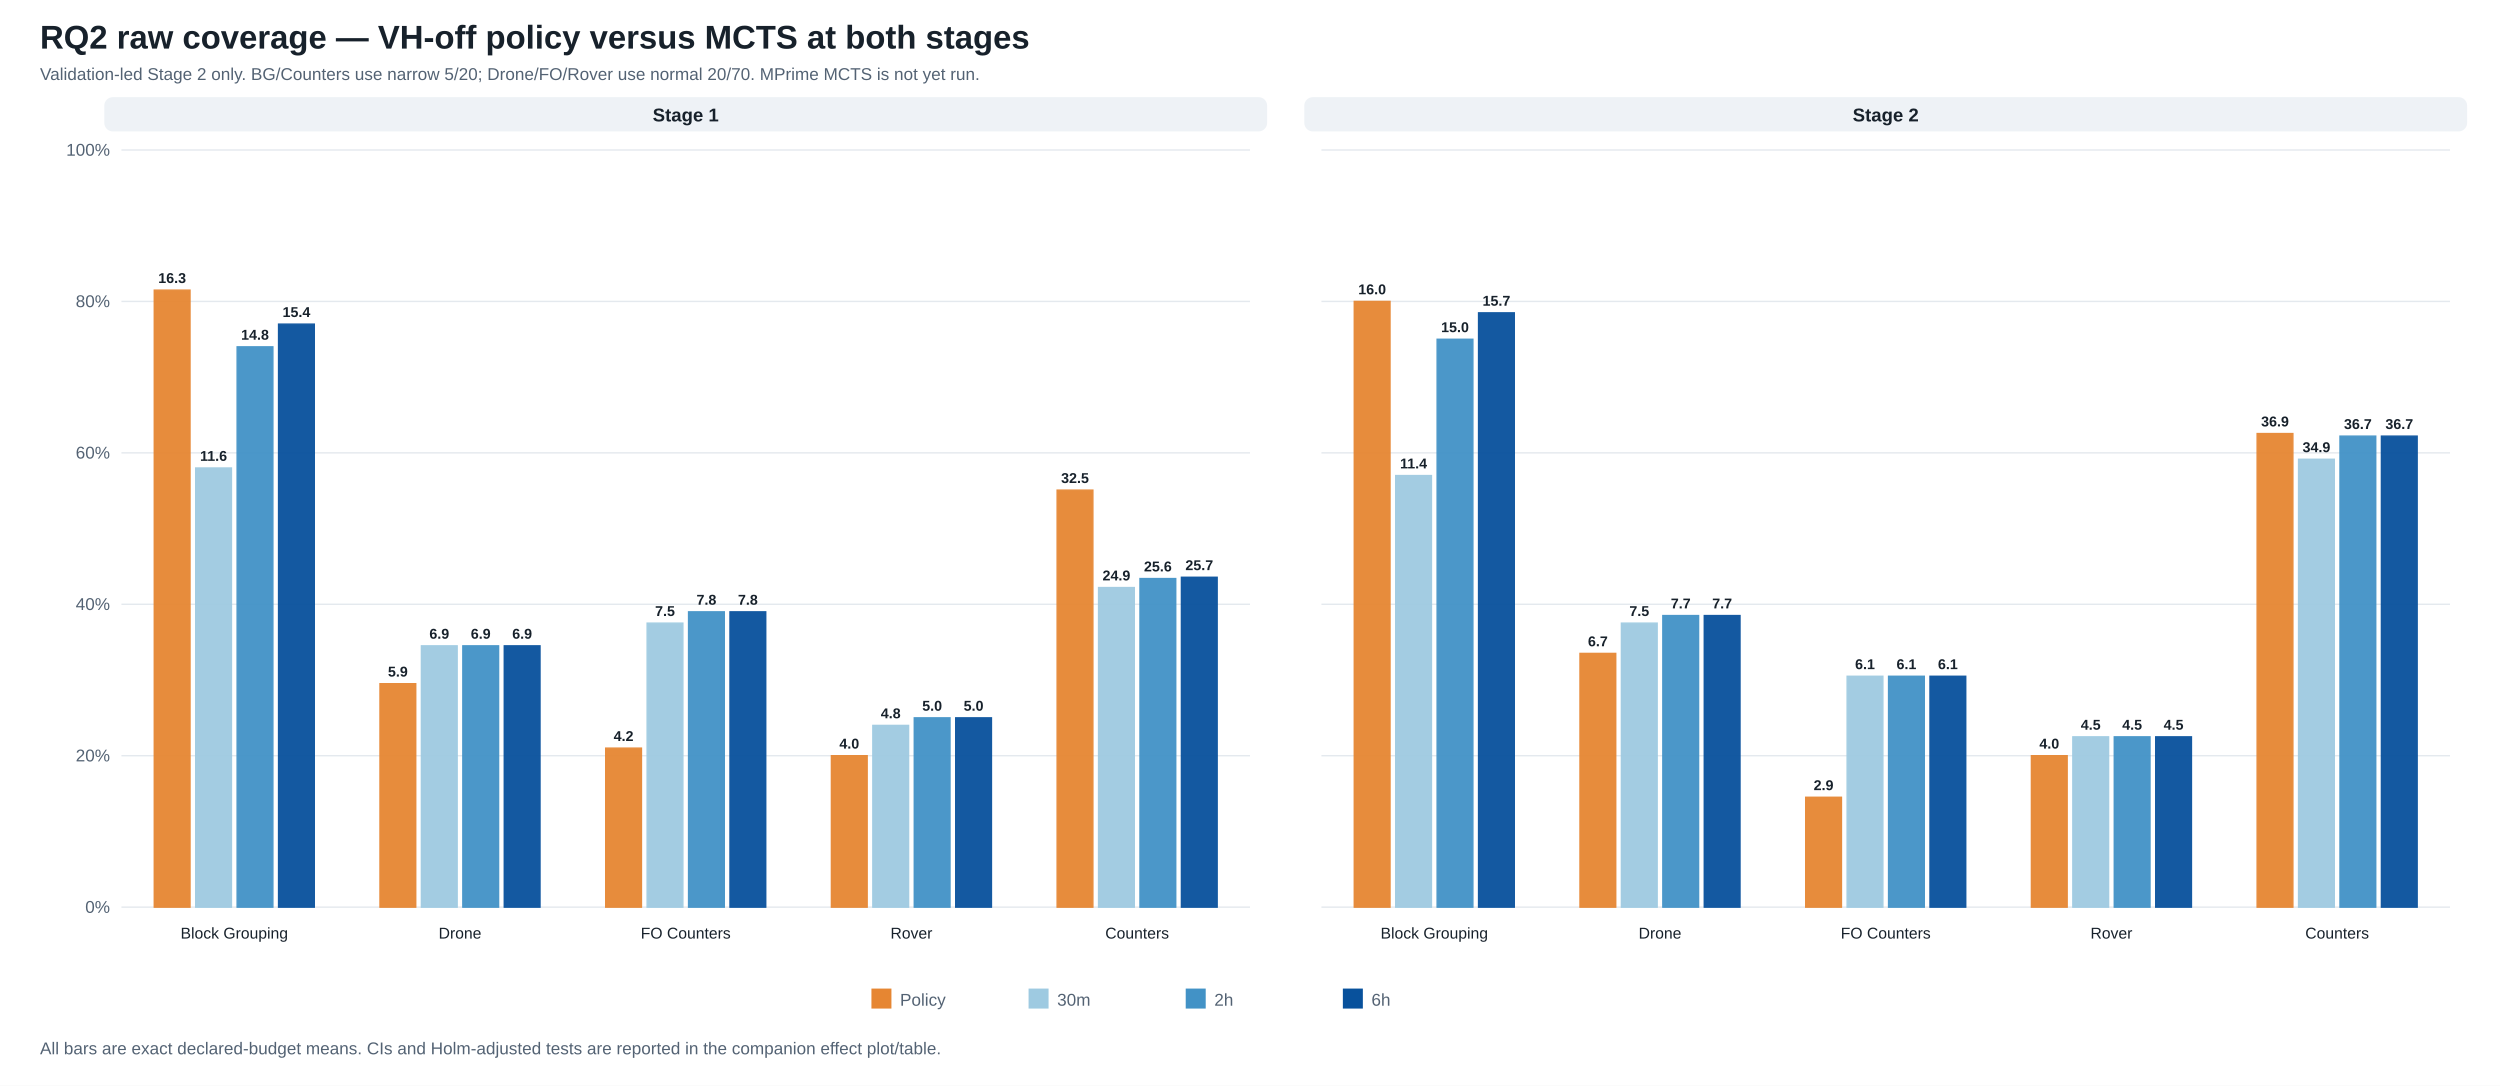
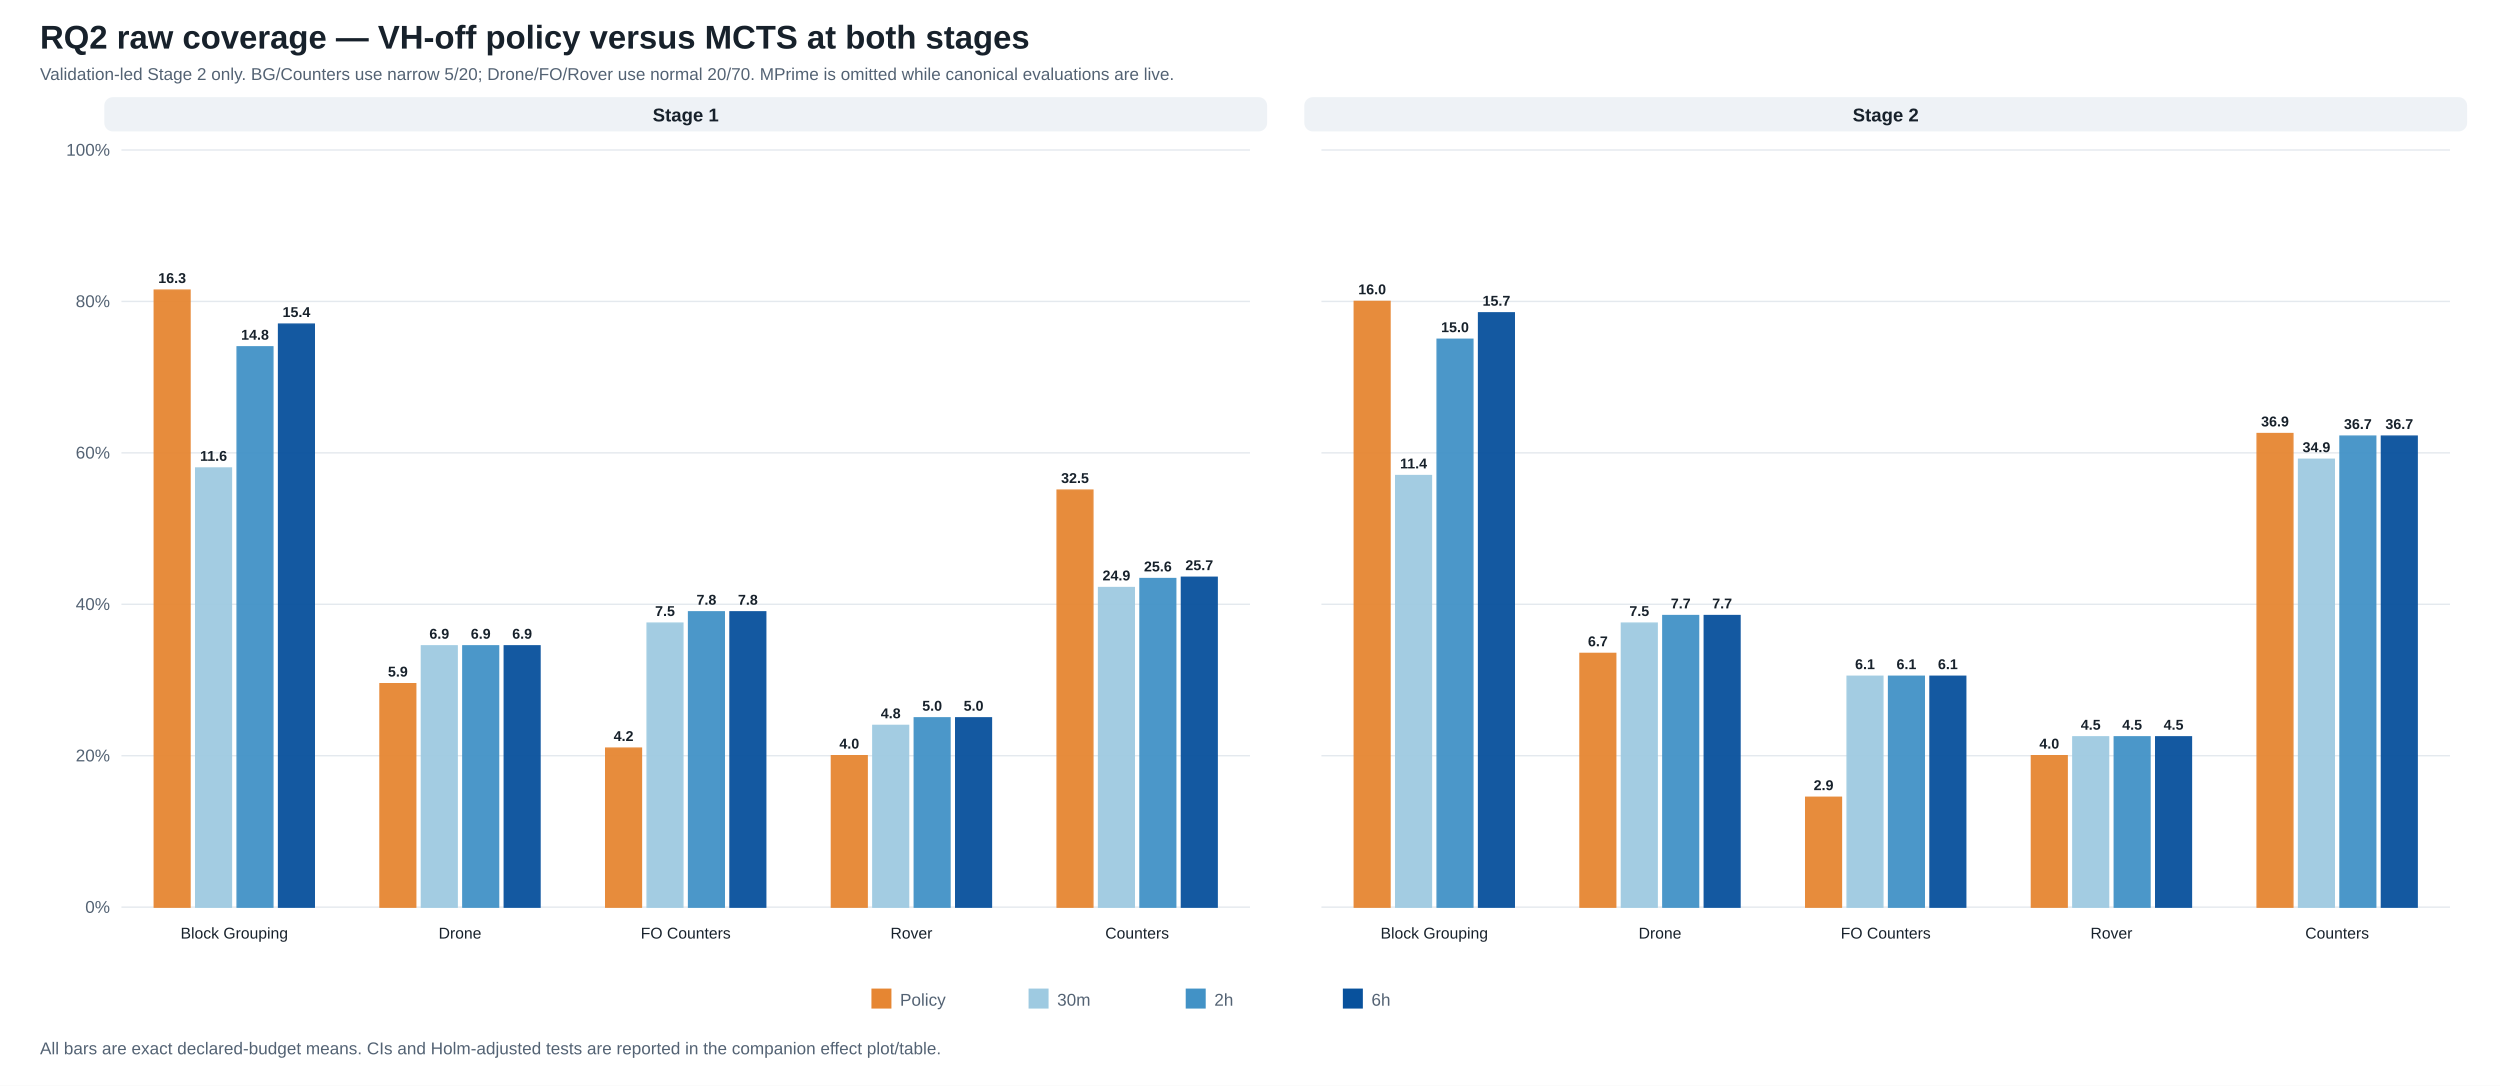
<svg xmlns="http://www.w3.org/2000/svg" width="1750" height="760" viewBox="0 0 1750 760">
  <rect width="100%" height="100%" fill="white" />
  <style>text{font-family:Segoe UI,Arial,sans-serif;fill:#17212b}.title{font-size:23px;font-weight:700}.sub{font-size:12px;fill:#536273}.label{font-size:11px}.head{font-size:13px;font-weight:700}.value{font-size:10px;font-weight:600}</style>
  <text x="28" y="34" class="title">RQ2 raw coverage — VH-off policy versus MCTS at both stages</text>
-   <text x="28" y="56" class="sub">Validation-led Stage 2 only. BG/Counters use narrow 5/20; Drone/FO/Rover use normal 20/70. MPrime MCTS is not yet run.</text>
+   <text x="28" y="56" class="sub">Validation-led Stage 2 only. BG/Counters use narrow 5/20; Drone/FO/Rover use normal 20/70. MPrime is omitted while canonical evaluations are live.</text>
  <rect x="73" y="68" width="814" height="24" rx="6" fill="#eef2f6" />
  <text x="480.0" y="85" text-anchor="middle" class="head">Stage 1</text>
  <line x1="85" y1="635.0" x2="875" y2="635.0" stroke="#e4e9ee" />
  <text x="77" y="639.0" text-anchor="end" class="sub">0%</text>
  <line x1="85" y1="529.0" x2="875" y2="529.0" stroke="#e4e9ee" />
  <text x="77" y="533.0" text-anchor="end" class="sub">20%</text>
  <line x1="85" y1="423.0" x2="875" y2="423.0" stroke="#e4e9ee" />
  <text x="77" y="427.0" text-anchor="end" class="sub">40%</text>
  <line x1="85" y1="317.0" x2="875" y2="317.0" stroke="#e4e9ee" />
  <text x="77" y="321.0" text-anchor="end" class="sub">60%</text>
  <line x1="85" y1="211.0" x2="875" y2="211.0" stroke="#e4e9ee" />
  <text x="77" y="215.0" text-anchor="end" class="sub">80%</text>
  <line x1="85" y1="105.0" x2="875" y2="105.0" stroke="#e4e9ee" />
  <text x="77" y="109.0" text-anchor="end" class="sub">100%</text>
  <rect x="108.0" y="203.1" width="25" height="431.9" fill="#e68632" opacity="0.95" stroke="#e68632" stroke-dasharray="none" />
  <text x="120.5" y="198.1" text-anchor="middle" class="value">16.3</text>
  <rect x="137.0" y="327.6" width="25" height="307.4" fill="#9ecae1" opacity="0.95" stroke="#9ecae1" stroke-dasharray="none" />
  <text x="149.5" y="322.6" text-anchor="middle" class="value">11.6</text>
  <rect x="166.0" y="242.8" width="25" height="392.2" fill="#4292c6" opacity="0.95" stroke="#4292c6" stroke-dasharray="none" />
  <text x="178.5" y="237.8" text-anchor="middle" class="value">14.8</text>
  <rect x="195.0" y="226.9" width="25" height="408.1" fill="#08519c" opacity="0.95" stroke="#08519c" stroke-dasharray="none" />
  <text x="207.5" y="221.9" text-anchor="middle" class="value">15.4</text>
  <text x="164.0" y="657" text-anchor="middle" class="label">Block Grouping</text>
  <rect x="266.0" y="478.6" width="25" height="156.4" fill="#e68632" opacity="0.95" stroke="#e68632" stroke-dasharray="none" />
  <text x="278.5" y="473.6" text-anchor="middle" class="value">5.9</text>
  <rect x="295.0" y="452.1" width="25" height="182.9" fill="#9ecae1" opacity="0.95" stroke="#9ecae1" stroke-dasharray="none" />
  <text x="307.5" y="447.1" text-anchor="middle" class="value">6.9</text>
  <rect x="324.0" y="452.1" width="25" height="182.9" fill="#4292c6" opacity="0.95" stroke="#4292c6" stroke-dasharray="none" />
  <text x="336.5" y="447.1" text-anchor="middle" class="value">6.9</text>
  <rect x="353.0" y="452.1" width="25" height="182.9" fill="#08519c" opacity="0.95" stroke="#08519c" stroke-dasharray="none" />
  <text x="365.5" y="447.1" text-anchor="middle" class="value">6.9</text>
  <text x="322.0" y="657" text-anchor="middle" class="label">Drone</text>
  <rect x="424.0" y="523.7" width="25" height="111.3" fill="#e68632" opacity="0.95" stroke="#e68632" stroke-dasharray="none" />
  <text x="436.5" y="518.7" text-anchor="middle" class="value">4.2</text>
  <rect x="453.0" y="436.2" width="25" height="198.8" fill="#9ecae1" opacity="0.95" stroke="#9ecae1" stroke-dasharray="none" />
  <text x="465.5" y="431.2" text-anchor="middle" class="value">7.5</text>
  <rect x="482.0" y="428.3" width="25" height="206.7" fill="#4292c6" opacity="0.95" stroke="#4292c6" stroke-dasharray="none" />
  <text x="494.5" y="423.3" text-anchor="middle" class="value">7.8</text>
  <rect x="511.0" y="428.3" width="25" height="206.7" fill="#08519c" opacity="0.95" stroke="#08519c" stroke-dasharray="none" />
  <text x="523.5" y="423.3" text-anchor="middle" class="value">7.8</text>
  <text x="480.0" y="657" text-anchor="middle" class="label">FO Counters</text>
  <rect x="582.0" y="529.0" width="25" height="106.0" fill="#e68632" opacity="0.95" stroke="#e68632" stroke-dasharray="none" />
  <text x="594.5" y="524.0" text-anchor="middle" class="value">4.0</text>
  <rect x="611.0" y="507.8" width="25" height="127.2" fill="#9ecae1" opacity="0.95" stroke="#9ecae1" stroke-dasharray="none" />
  <text x="623.5" y="502.8" text-anchor="middle" class="value">4.8</text>
  <rect x="640.0" y="502.5" width="25" height="132.5" fill="#4292c6" opacity="0.95" stroke="#4292c6" stroke-dasharray="none" />
  <text x="652.5" y="497.5" text-anchor="middle" class="value">5.0</text>
  <rect x="669.0" y="502.5" width="25" height="132.5" fill="#08519c" opacity="0.95" stroke="#08519c" stroke-dasharray="none" />
  <text x="681.5" y="497.5" text-anchor="middle" class="value">5.0</text>
  <text x="638.0" y="657" text-anchor="middle" class="label">Rover</text>
  <rect x="740.0" y="343.1" width="25" height="291.9" fill="#e68632" opacity="0.95" stroke="#e68632" stroke-dasharray="none" />
  <text x="752.5" y="338.1" text-anchor="middle" class="value">32.5</text>
  <rect x="769.0" y="411.3" width="25" height="223.7" fill="#9ecae1" opacity="0.95" stroke="#9ecae1" stroke-dasharray="none" />
  <text x="781.5" y="406.3" text-anchor="middle" class="value">24.9</text>
  <rect x="798.0" y="405.0" width="25" height="230.0" fill="#4292c6" opacity="0.95" stroke="#4292c6" stroke-dasharray="none" />
  <text x="810.5" y="400.0" text-anchor="middle" class="value">25.6</text>
  <rect x="827.0" y="404.1" width="25" height="230.9" fill="#08519c" opacity="0.95" stroke="#08519c" stroke-dasharray="none" />
  <text x="839.5" y="399.1" text-anchor="middle" class="value">25.7</text>
  <text x="796.0" y="657" text-anchor="middle" class="label">Counters</text>
  <rect x="913" y="68" width="814" height="24" rx="6" fill="#eef2f6" />
  <text x="1320.0" y="85" text-anchor="middle" class="head">Stage 2</text>
  <line x1="925" y1="635.0" x2="1715" y2="635.0" stroke="#e4e9ee" />
  <line x1="925" y1="529.0" x2="1715" y2="529.0" stroke="#e4e9ee" />
  <line x1="925" y1="423.0" x2="1715" y2="423.0" stroke="#e4e9ee" />
  <line x1="925" y1="317.0" x2="1715" y2="317.0" stroke="#e4e9ee" />
  <line x1="925" y1="211.0" x2="1715" y2="211.0" stroke="#e4e9ee" />
  <line x1="925" y1="105.0" x2="1715" y2="105.0" stroke="#e4e9ee" />
  <rect x="948.0" y="211.0" width="25" height="424.0" fill="#e68632" opacity="0.95" stroke="#e68632" stroke-dasharray="none" />
  <text x="960.5" y="206.0" text-anchor="middle" class="value">16.0</text>
  <rect x="977.0" y="332.9" width="25" height="302.1" fill="#9ecae1" opacity="0.95" stroke="#9ecae1" stroke-dasharray="none" />
  <text x="989.5" y="327.9" text-anchor="middle" class="value">11.4</text>
  <rect x="1006.0" y="237.5" width="25" height="397.5" fill="#4292c6" opacity="0.95" stroke="#4292c6" stroke-dasharray="none" />
  <text x="1018.5" y="232.5" text-anchor="middle" class="value">15.0</text>
  <rect x="1035.0" y="219.0" width="25" height="416.0" fill="#08519c" opacity="0.95" stroke="#08519c" stroke-dasharray="none" />
  <text x="1047.5" y="214.0" text-anchor="middle" class="value">15.7</text>
  <text x="1004.0" y="657" text-anchor="middle" class="label">Block Grouping</text>
  <rect x="1106.0" y="457.4" width="25" height="177.6" fill="#e68632" opacity="0.95" stroke="#e68632" stroke-dasharray="none" />
  <text x="1118.5" y="452.4" text-anchor="middle" class="value">6.7</text>
  <rect x="1135.0" y="436.2" width="25" height="198.8" fill="#9ecae1" opacity="0.95" stroke="#9ecae1" stroke-dasharray="none" />
  <text x="1147.5" y="431.2" text-anchor="middle" class="value">7.5</text>
  <rect x="1164.0" y="430.9" width="25" height="204.1" fill="#4292c6" opacity="0.95" stroke="#4292c6" stroke-dasharray="none" />
  <text x="1176.5" y="425.9" text-anchor="middle" class="value">7.7</text>
  <rect x="1193.0" y="430.9" width="25" height="204.1" fill="#08519c" opacity="0.95" stroke="#08519c" stroke-dasharray="none" />
  <text x="1205.5" y="425.9" text-anchor="middle" class="value">7.7</text>
  <text x="1162.0" y="657" text-anchor="middle" class="label">Drone</text>
  <rect x="1264.0" y="558.1" width="25" height="76.9" fill="#e68632" opacity="0.95" stroke="#e68632" stroke-dasharray="none" />
  <text x="1276.5" y="553.1" text-anchor="middle" class="value">2.9</text>
  <rect x="1293.0" y="473.4" width="25" height="161.6" fill="#9ecae1" opacity="0.95" stroke="#9ecae1" stroke-dasharray="none" />
  <text x="1305.5" y="468.4" text-anchor="middle" class="value">6.1</text>
  <rect x="1322.0" y="473.4" width="25" height="161.6" fill="#4292c6" opacity="0.95" stroke="#4292c6" stroke-dasharray="none" />
  <text x="1334.5" y="468.4" text-anchor="middle" class="value">6.1</text>
  <rect x="1351.0" y="473.4" width="25" height="161.6" fill="#08519c" opacity="0.95" stroke="#08519c" stroke-dasharray="none" />
  <text x="1363.5" y="468.4" text-anchor="middle" class="value">6.1</text>
  <text x="1320.0" y="657" text-anchor="middle" class="label">FO Counters</text>
  <rect x="1422.0" y="529.0" width="25" height="106.0" fill="#e68632" opacity="0.95" stroke="#e68632" stroke-dasharray="none" />
  <text x="1434.5" y="524.0" text-anchor="middle" class="value">4.0</text>
  <rect x="1451.0" y="515.8" width="25" height="119.2" fill="#9ecae1" opacity="0.95" stroke="#9ecae1" stroke-dasharray="none" />
  <text x="1463.5" y="510.8" text-anchor="middle" class="value">4.5</text>
  <rect x="1480.0" y="515.8" width="25" height="119.2" fill="#4292c6" opacity="0.95" stroke="#4292c6" stroke-dasharray="none" />
  <text x="1492.5" y="510.8" text-anchor="middle" class="value">4.5</text>
  <rect x="1509.0" y="515.8" width="25" height="119.2" fill="#08519c" opacity="0.95" stroke="#08519c" stroke-dasharray="none" />
  <text x="1521.5" y="510.8" text-anchor="middle" class="value">4.5</text>
  <text x="1478.0" y="657" text-anchor="middle" class="label">Rover</text>
  <rect x="1580.0" y="303.5" width="25" height="331.5" fill="#e68632" opacity="0.95" stroke="#e68632" stroke-dasharray="none" />
  <text x="1592.5" y="298.5" text-anchor="middle" class="value">36.9</text>
  <rect x="1609.0" y="321.5" width="25" height="313.5" fill="#9ecae1" opacity="0.95" stroke="#9ecae1" stroke-dasharray="none" />
  <text x="1621.5" y="316.5" text-anchor="middle" class="value">34.9</text>
  <rect x="1638.0" y="305.3" width="25" height="329.7" fill="#4292c6" opacity="0.95" stroke="#4292c6" stroke-dasharray="none" />
  <text x="1650.5" y="300.3" text-anchor="middle" class="value">36.7</text>
  <rect x="1667.0" y="305.3" width="25" height="329.7" fill="#08519c" opacity="0.95" stroke="#08519c" stroke-dasharray="none" />
  <text x="1679.5" y="300.3" text-anchor="middle" class="value">36.7</text>
  <text x="1636.0" y="657" text-anchor="middle" class="label">Counters</text>
  <rect x="610" y="692" width="14" height="14" fill="#e68632" />
  <text x="630" y="704" class="sub">Policy</text>
  <rect x="720" y="692" width="14" height="14" fill="#9ecae1" />
  <text x="740" y="704" class="sub">30m</text>
  <rect x="830" y="692" width="14" height="14" fill="#4292c6" />
  <text x="850" y="704" class="sub">2h</text>
  <rect x="940" y="692" width="14" height="14" fill="#08519c" />
  <text x="960" y="704" class="sub">6h</text>
  <text x="28" y="738" class="sub">All bars are exact declared-budget means. CIs and Holm-adjusted tests are reported in the companion effect plot/table.</text>
</svg>
